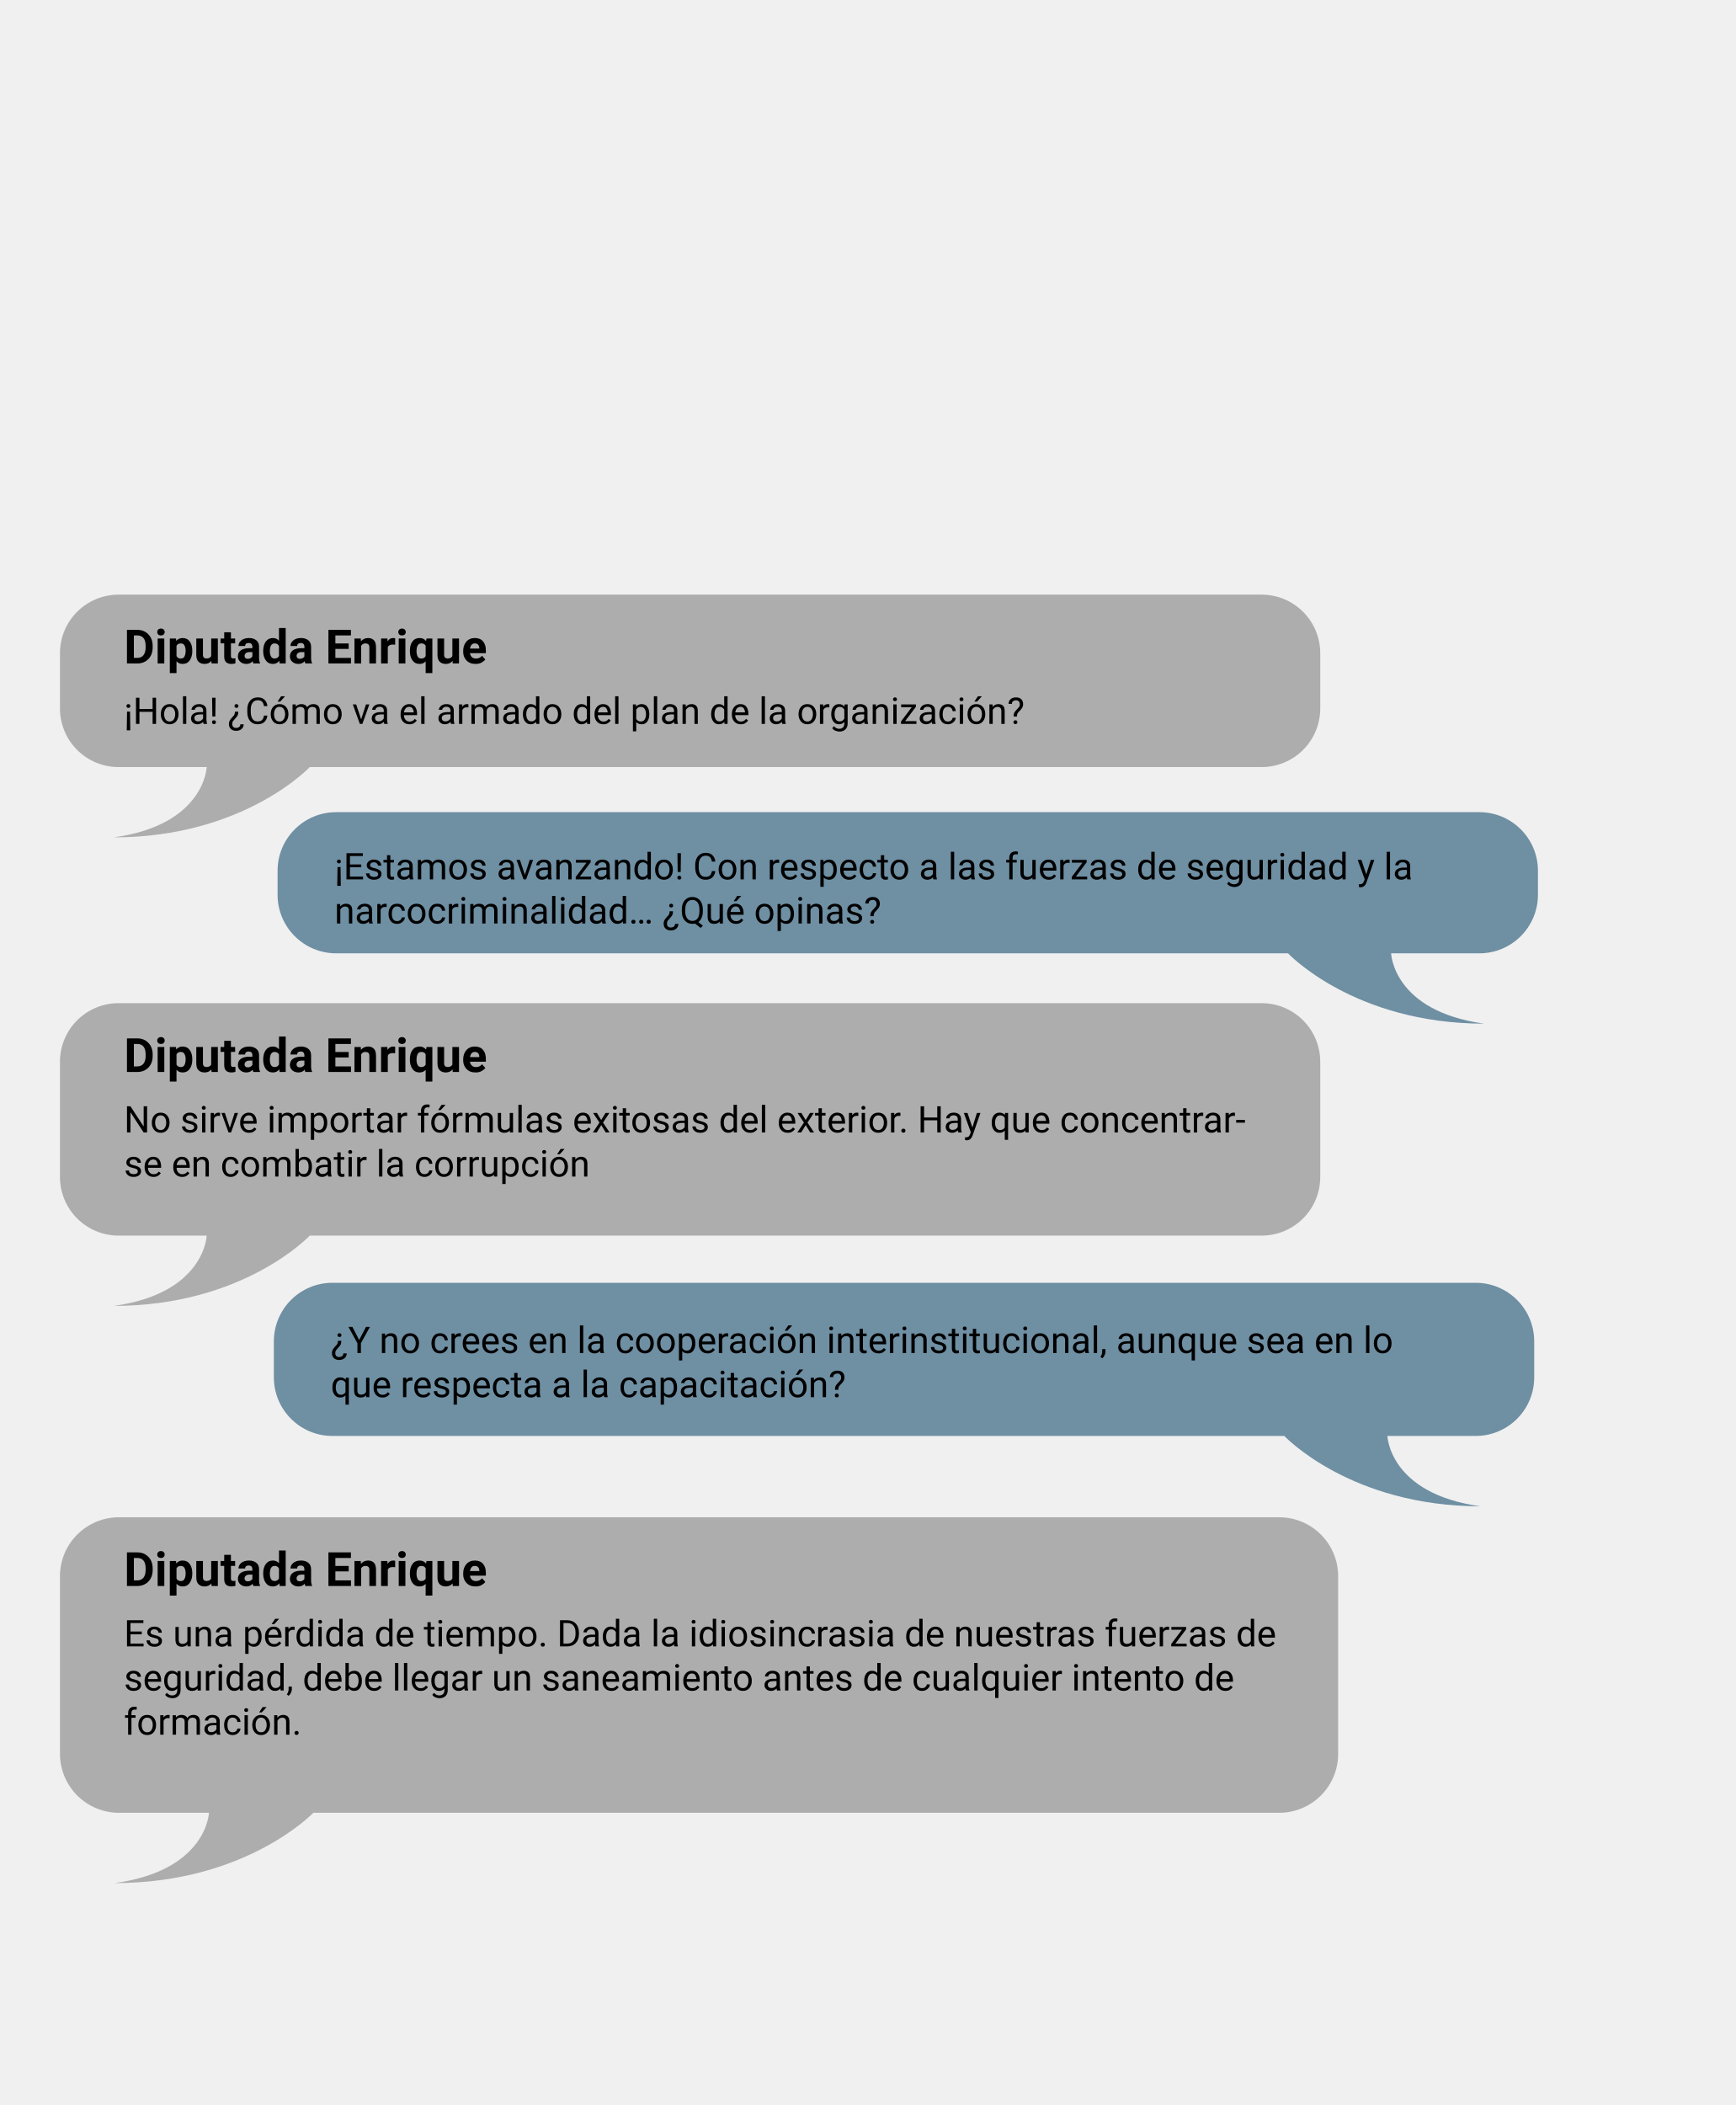
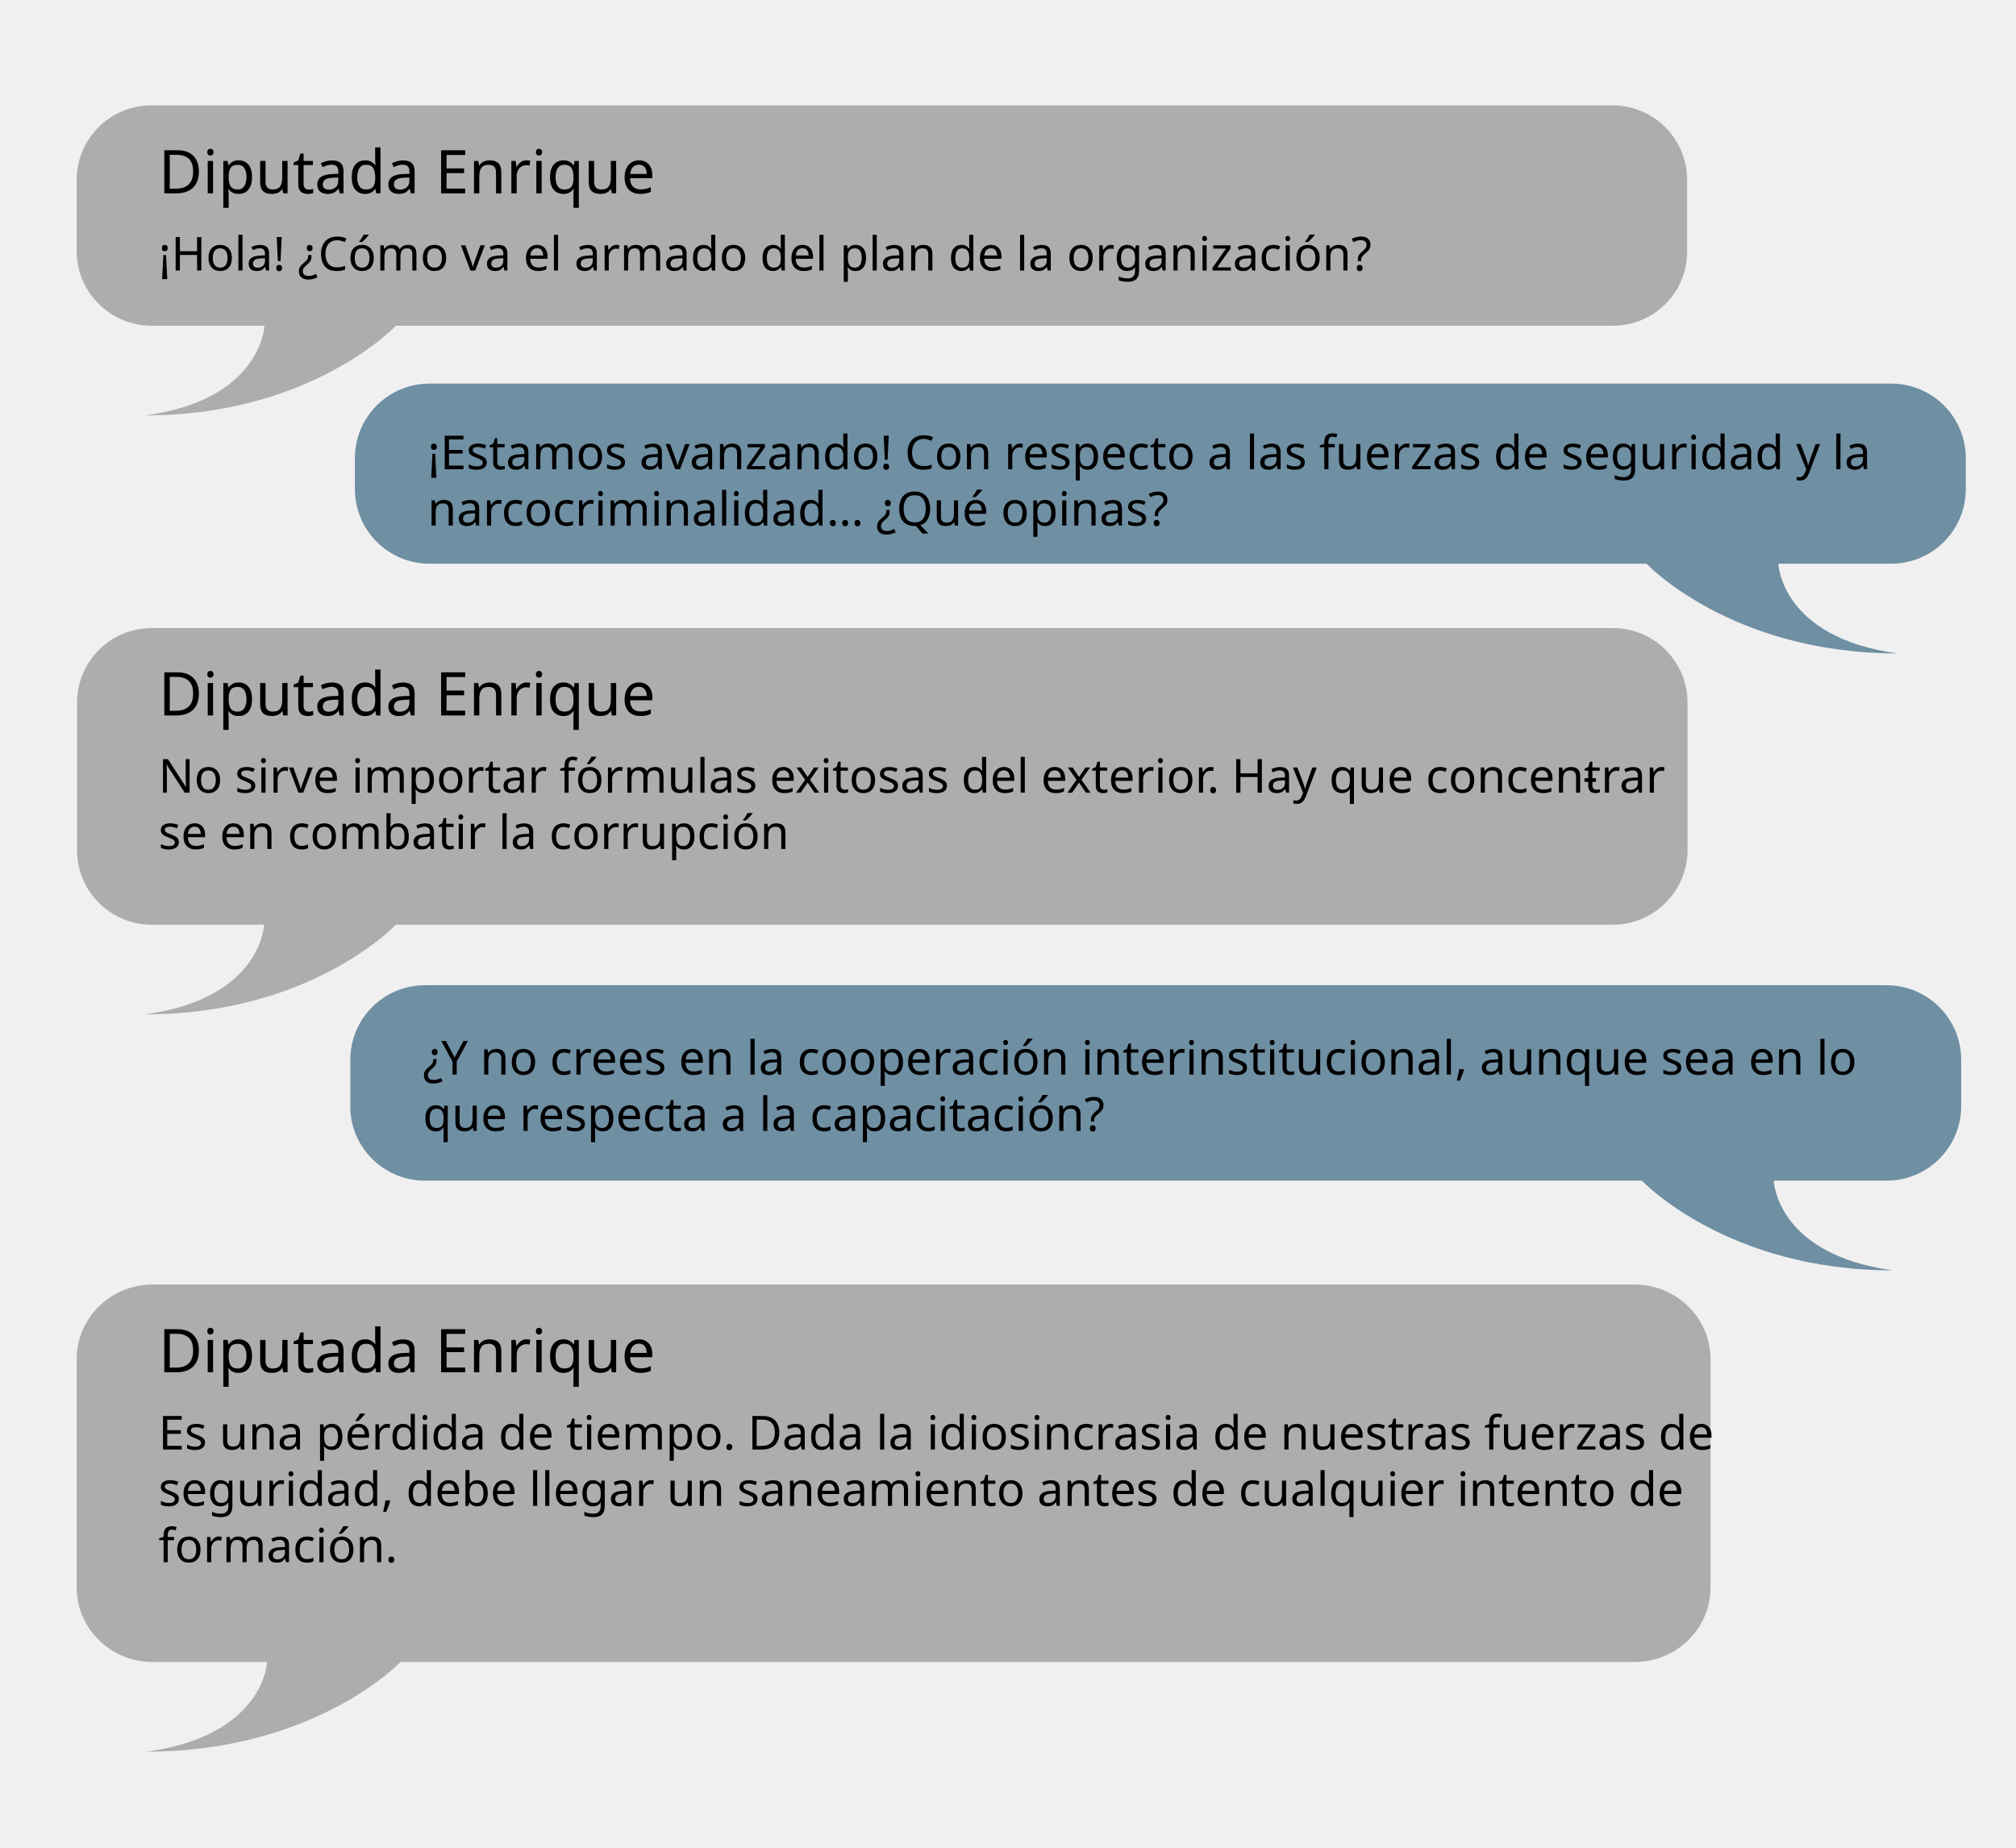
- <svg xmlns="http://www.w3.org/2000/svg" viewBox="0 0 579 702">
-   <defs>
-     <style>.cls-1,.cls-32,.cls-33,.cls-35,.cls-37,.cls-38{fill:none;}.cls-2{isolation:isolate;}.cls-3{clip-path:url(#clip-path);}.cls-4{fill:#523a29;}.cls-5{fill:#543928;}.cls-6{clip-path:url(#clip-path-2);}.cls-7{opacity:0.09;mix-blend-mode:multiply;}.cls-8{fill:#c7b316;}.cls-29,.cls-9{fill:#fff;}.cls-34,.cls-35,.cls-37,.cls-38,.cls-49,.cls-9{stroke:#b3b3b3;}.cls-32,.cls-33,.cls-34,.cls-35,.cls-37,.cls-38,.cls-39,.cls-49,.cls-9{stroke-miterlimit:10;}.cls-9{stroke-width:0.88px;}.cls-10{font-size:15px;}.cls-10,.cls-53{font-family:Roboto-Regular, Roboto;}.cls-11{letter-spacing:-0.03em;}.cls-12{letter-spacing:-0.01em;}.cls-13{letter-spacing:-0.02em;}.cls-14{letter-spacing:-0.01em;}.cls-15{letter-spacing:-0.01em;}.cls-16{letter-spacing:0.02em;}.cls-17{letter-spacing:-0.01em;}.cls-18{letter-spacing:0em;}.cls-19{fill:#cc8383;}.cls-20{clip-path:url(#clip-path-3);}.cls-21{clip-path:url(#clip-path-4);}.cls-22{fill:#c6aa6d;}.cls-23,.cls-31{fill:#6e6e6e;}.cls-24{fill:#7a7a7a;}.cls-25{fill:#f2ccc0;}.cls-26{fill:#eaae99;}.cls-27{fill:#1a1a1a;}.cls-28{fill:#ad9360;}.cls-30{fill:#5c5c5c;opacity:0.23;}.cls-31{opacity:0.31;}.cls-32,.cls-33{stroke:#eaae99;}.cls-32,.cls-33,.cls-35,.cls-37{stroke-linecap:round;}.cls-32{stroke-width:1.28px;}.cls-33{stroke-width:0.85px;}.cls-34{fill:#b3b3b3;stroke-width:0.85px;}.cls-35{stroke-width:4.03px;}.cls-36,.cls-49{fill:#f2f2f2;}.cls-37{stroke-width:2.42px;}.cls-38{stroke-width:2px;}.cls-39,.cls-41{fill:#d3bd18;}.cls-39{stroke:#e6e6e6;stroke-width:0.79px;}.cls-40{fill:#bfab16;}.cls-42{font-size:12px;}.cls-42,.cls-52{font-family:Roboto-Bold, Roboto;font-weight:700;}.cls-43{letter-spacing:-0.02em;}.cls-44{letter-spacing:-0.06em;}.cls-45{letter-spacing:-0.01em;}.cls-46{letter-spacing:-0.01em;}.cls-47{letter-spacing:0.01em;}.cls-48{letter-spacing:-0.07em;}.cls-49{stroke-width:3.99px;}.cls-50{fill:#6f8fa3;}.cls-51{fill:#adadad;}.cls-52{font-size:15.77px;}.cls-53{font-size:12.27px;}.cls-54{letter-spacing:-0.01em;}.cls-55{letter-spacing:-0.01em;}.cls-56{letter-spacing:0em;}.cls-57{letter-spacing:0.01em;}.cls-58{letter-spacing:-0.01em;}.cls-59{letter-spacing:0.02em;}.cls-60{letter-spacing:-0.01em;}.cls-61{letter-spacing:-0.06em;}.cls-62{letter-spacing:-0.02em;}.cls-63{letter-spacing:-0.01em;}.cls-64{letter-spacing:-0.01em;}</style>
-     <clipPath id="clip-path">
-       <rect class="cls-1" x="-647.56" y="780.96" width="1388.87" height="780.86" />
-     </clipPath>
-     <clipPath id="clip-path-2">
-       <path class="cls-1" d="M586.12,1516.61l-19-694c-219,13.94-542.11,14-545,14v-.31l-517.69-13.9-27.69,19.75-1.19,151,26.24,14.84-7.41,499.52c141-6.49,522.71,14.09,522.71,14.09v-.54C24,1520.79,302.67,1509.7,586.12,1516.61Z" />
-     </clipPath>
-     <clipPath id="clip-path-3">
-       <ellipse class="cls-1" cx="68.48" cy="125.64" rx="36.99" ry="38.64" />
-     </clipPath>
-     <clipPath id="clip-path-4">
-       <rect class="cls-1" x="33.56" y="93.57" width="70.59" height="70.7" transform="translate(-0.31 0.17) rotate(-0.14)" />
-     </clipPath>
-   </defs>
-   <g class="cls-2">
-     <g id="fondo_05a">
-       <path class="cls-50" d="M112.12,317.93H429.6s22,23.45,65.38,23.45c-30.4-4.2-31-23.45-31-23.45h29.43a19.54,19.54,0,0,0,19.54-19.54v-8a19.54,19.54,0,0,0-19.54-19.54H112.12a19.54,19.54,0,0,0-19.54,19.54v8A19.54,19.54,0,0,0,112.12,317.93Z" />
-       <path class="cls-51" d="M420.8,255.81H103.32s-22,23.45-65.38,23.45c30.4-4.2,31-23.45,31-23.45H39.56A19.54,19.54,0,0,1,20,236.27V217.85a19.54,19.54,0,0,1,19.54-19.54H420.8a19.54,19.54,0,0,1,19.54,19.54v18.42A19.54,19.54,0,0,1,420.8,255.81Z" />
-       <text class="cls-52" transform="translate(41.34 221.26)">Diputada Enrique</text>
-       <text class="cls-53" transform="translate(41.34 241.41)">
-                 ¡Hola! ¿Cómo
-                 <tspan class="cls-54" x="76.13" y="0">v</tspan>
-         <tspan x="81.99" y="0">a el armado del plan de la o</tspan>
-         <tspan class="cls-55" x="231.29" y="0">r</tspan>
-         <tspan class="cls-56" x="235.33" y="0">ganización?</tspan>
-       </text>
-       <path class="cls-51" d="M420.8,412.06H103.32s-22,23.45-65.38,23.45c30.4-4.2,31-23.45,31-23.45H39.56A19.54,19.54,0,0,1,20,392.51V354.09a19.54,19.54,0,0,1,19.54-19.54H420.8a19.54,19.54,0,0,1,19.54,19.54v38.42A19.54,19.54,0,0,1,420.8,412.06Z" />
-       <text class="cls-52" transform="translate(41.34 357.5)">Diputada Enrique</text>
-       <text class="cls-53" transform="translate(41.34 377.65)">
-                 No si
-                 <tspan class="cls-57" x="28.08" y="0">r</tspan>
-         <tspan class="cls-58" x="32.33" y="0">v</tspan>
-         <tspan x="38.2" y="0">e impo</tspan>
-         <tspan class="cls-59" x="75.34" y="0">r</tspan>
-         <tspan x="79.79" y="0">tar fórmulas exi</tspan>
-         <tspan class="cls-60" x="165.13" y="0">t</tspan>
-         <tspan x="169.02" y="0">osas del exterio</tspan>
-         <tspan class="cls-61" x="255" y="0">r</tspan>
-         <tspan x="258.42" y="0">. H</tspan>
-         <tspan class="cls-54" x="273.43" y="0">a</tspan>
-         <tspan x="280.01" y="0">y que concent</tspan>
-         <tspan class="cls-62" x="355.99" y="0">r</tspan>
-         <tspan x="359.9" y="0">ar</tspan>
-         <tspan x="370.73" y="0">-</tspan>
-         <tspan x="0" y="14.72">se en combatir la corrupción</tspan>
-       </text>
-       <path class="cls-51" d="M426.5,604.55h-322S82.16,628,38.2,628c30.84-4.2,31.49-23.45,31.49-23.45H39.84A19.68,19.68,0,0,1,20,585V525.5A19.68,19.68,0,0,1,39.84,506H426.5a19.68,19.68,0,0,1,19.82,19.54V585A19.68,19.68,0,0,1,426.5,604.55Z" />
-       <text class="cls-52" transform="translate(41.34 528.91)">Diputada Enrique</text>
-       <text class="cls-53" transform="translate(41.34 549.06)">
-                 Es una pé
-                 <tspan class="cls-55" x="52.95" y="0">r</tspan>
-         <tspan x="56.99" y="0">dida de tiempo. Dada la idiosinc</tspan>
-         <tspan class="cls-62" x="230.71" y="0">r</tspan>
-         <tspan x="234.63" y="0">asia de nuest</tspan>
-         <tspan class="cls-62" x="307.12" y="0">r</tspan>
-         <tspan x="311.03" y="0">as fuerzas de </tspan>
-         <tspan x="0" y="14.72">seguridad, debe llegar un saneamien</tspan>
-         <tspan class="cls-63" x="199.06" y="14.72">t</tspan>
-         <tspan x="202.95" y="14.72">o antes de cualquier inten</tspan>
-         <tspan class="cls-60" x="342.98" y="14.72">t</tspan>
-         <tspan x="346.87" y="14.72">o de </tspan>
-         <tspan x="0" y="29.44">formación.</tspan>
-       </text>
-       <text class="cls-53" transform="translate(111.55 293.26)">
-                 ¡Estamos
-                 <tspan class="cls-54" x="54.07" y="0">av</tspan>
-         <tspan x="66.5" y="0">anzando! Con </tspan>
-         <tspan class="cls-64" x="144.35" y="0">r</tspan>
-         <tspan x="148.39" y="0">espec</tspan>
-         <tspan class="cls-63" x="181.01" y="0">t</tspan>
-         <tspan x="184.9" y="0">o a las fuerzas de seguridad y la </tspan>
-         <tspan x="0" y="14.72">na</tspan>
-         <tspan class="cls-55" x="13.44" y="14.72">r</tspan>
-         <tspan x="17.48" y="14.72">cocriminalidad… ¿Qué opinas?</tspan>
-       </text>
-       <path class="cls-50" d="M110.88,478.88H428.36s22,23.45,65.38,23.45c-30.4-4.2-31-23.45-31-23.45h29.43a19.54,19.54,0,0,0,19.54-19.54v-12a19.54,19.54,0,0,0-19.54-19.54H110.88a19.54,19.54,0,0,0-19.54,19.54v12A19.54,19.54,0,0,0,110.88,478.88Z" />
-       <text class="cls-53" transform="translate(110.31 451.22)">
-                 ¿Y no c
-                 <tspan class="cls-55" x="39.43" y="0">r</tspan>
-         <tspan x="43.46" y="0">ees en la coope</tspan>
-         <tspan class="cls-62" x="128.6" y="0">r</tspan>
-         <tspan x="132.51" y="0">ación interinstitucional, aunque sea en lo </tspan>
-         <tspan x="0" y="14.72">que </tspan>
-         <tspan class="cls-55" x="23.27" y="14.72">r</tspan>
-         <tspan x="27.3" y="14.72">especta a la capacitación?</tspan>
+ <svg xmlns="http://www.w3.org/2000/svg" version="1.1" x="0px" y="0px" viewBox="0 0 526 482.2" style="enable-background:new 0 0 526 482.2;" xml:space="preserve">
+   <style type="text/css">
+ 	.st0{fill:#ADADAD;}
+ 	.st1{fill:none;}
+ 	.st2{font-family:'Roboto-Bold';}
+ 	.st3{font-size:15.771px;}
+ 	.st4{font-family:'Roboto-Regular';}
+ 	.st5{font-size:12.266px;}
+ 	.st6{fill:#6F8FA3;}
+ </style>
+   <g id="Enrique_x5F_03">
+     <g>
+       <path class="st0" d="M426.5,433.7h-322c0,0-22.3,23.4-66.3,23.4c30.8-4.2,31.5-23.4,31.5-23.4H39.8c-10.9,0-19.8-8.7-19.8-19.5    v-59.5c0-10.8,8.9-19.5,19.8-19.5h386.7c10.9,0,19.8,8.7,19.8,19.5v59.5C446.3,425,437.4,433.7,426.5,433.7z" />
+       <rect x="41.3" y="346.3" class="st1" width="238.4" height="45.6" />
+       <text transform="matrix(1 0 0 1 41.3418 358.1053)" class="st2 st3">Diputada Enrique</text>
+       <rect x="41.3" y="369.1" class="st1" width="399" height="134.1" />
+       <text transform="matrix(1 0 0 1 41.3408 378.2556)">
+         <tspan x="0" y="0" class="st4 st5">Es una pérdida de tiempo. Dada la idiosincrasia de nuestras fuerzas de </tspan>
+         <tspan x="0" y="14.7" class="st4 st5">seguridad, debe llegar un saneamiento antes de cualquier intento de </tspan>
+         <tspan x="0" y="29.4" class="st4 st5">formación.</tspan>
      </text>
    </g>
  </g>
+   <g id="azul_x5F_02b">
+     <path class="st6" d="M110.9,308.1h317.5c0,0,22,23.4,65.4,23.4c-30.4-4.2-31-23.4-31-23.4h29.4c10.8,0,19.5-8.7,19.5-19.5v-12   c0-10.8-8.7-19.5-19.5-19.5H110.9c-10.8,0-19.5,8.7-19.5,19.5v12C91.3,299.3,100.1,308.1,110.9,308.1z" />
+     <rect x="110.3" y="271.2" class="st1" width="376.2" height="26.9" />
+     <text transform="matrix(1 0 0 1 110.3145 280.4099)">
+       <tspan x="0" y="0" class="st4 st5">¿Y no crees en la cooperación interinstitucional, aunque sea en lo </tspan>
+       <tspan x="0" y="14.7" class="st4 st5">que respecta a la capacitación?</tspan>
+     </text>
+   </g>
+   <g id="Enrique_x5F_02">
+     <g>
+       <path class="st0" d="M420.8,241.3H103.3c0,0-22,23.4-65.4,23.4c30.4-4.2,31-23.4,31-23.4H39.6c-10.8,0-19.5-8.7-19.5-19.5v-38.4    c0-10.8,8.7-19.5,19.5-19.5h381.2c10.8,0,19.5,8.7,19.5,19.5v38.4C440.3,232.5,431.6,241.3,420.8,241.3z" />
+       <rect x="41.3" y="174.9" class="st1" width="238.4" height="45.6" />
+       <text transform="matrix(1 0 0 1 41.3418 186.6936)" class="st2 st3">Diputada Enrique</text>
+       <rect x="41.3" y="197.6" class="st1" width="376.2" height="60.7" />
+       <text transform="matrix(1 0 0 1 41.3408 206.8445)">
+         <tspan x="0" y="0" class="st4 st5">No sirve importar fórmulas exitosas del exterior. Hay que concentrar</tspan>
+         <tspan x="371.6" y="0" class="st4 st5">-</tspan>
+         <tspan x="0" y="14.7" class="st4 st5">se en combatir la corrupción</tspan>
+       </text>
+     </g>
+   </g>
+   <g id="azul_x5F_01b">
+     <path class="st6" d="M112.1,147.1h317.5c0,0,22,23.4,65.4,23.4c-30.4-4.2-31-23.4-31-23.4h29.4c10.8,0,19.5-8.7,19.5-19.5v-8   c0-10.8-8.7-19.5-19.5-19.5H112.1c-10.8,0-19.5,8.7-19.5,19.5v8C92.6,138.4,101.3,147.1,112.1,147.1z" />
+     <rect x="111.6" y="113.3" class="st1" width="376.2" height="26.9" />
+     <text transform="matrix(1 0 0 1 111.5527 122.4529)">
+       <tspan x="0" y="0" class="st4 st5">¡Estamos avanzando! Con respecto a las fuerzas de seguridad y la </tspan>
+       <tspan x="0" y="14.7" class="st4 st5">narcocriminalidad… ¿Qué opinas?</tspan>
+     </text>
+   </g>
+   <g id="Enrique_x5F_01">
+     <g>
+       <path class="st0" d="M420.8,85H103.3c0,0-22,23.4-65.4,23.4C68.3,104.3,69,85,69,85H39.6C28.8,85,20,76.3,20,65.5V47    c0-10.8,8.7-19.5,19.5-19.5h381.2c10.8,0,19.5,8.7,19.5,19.5v18.4C440.3,76.3,431.6,85,420.8,85z" />
+       <rect x="41.3" y="38.6" class="st1" width="238.4" height="45.6" />
+       <text transform="matrix(1 0 0 1 41.3418 50.45)" class="st2 st3">Diputada Enrique</text>
+       <rect x="41.3" y="61.4" class="st1" width="376.2" height="60.7" />
+       <text transform="matrix(1 0 0 1 41.3408 70.6018)" class="st4 st5">¡Hola! ¿Cómo va el armado del plan de la organización?</text>
+     </g>
+   </g>
</svg>
